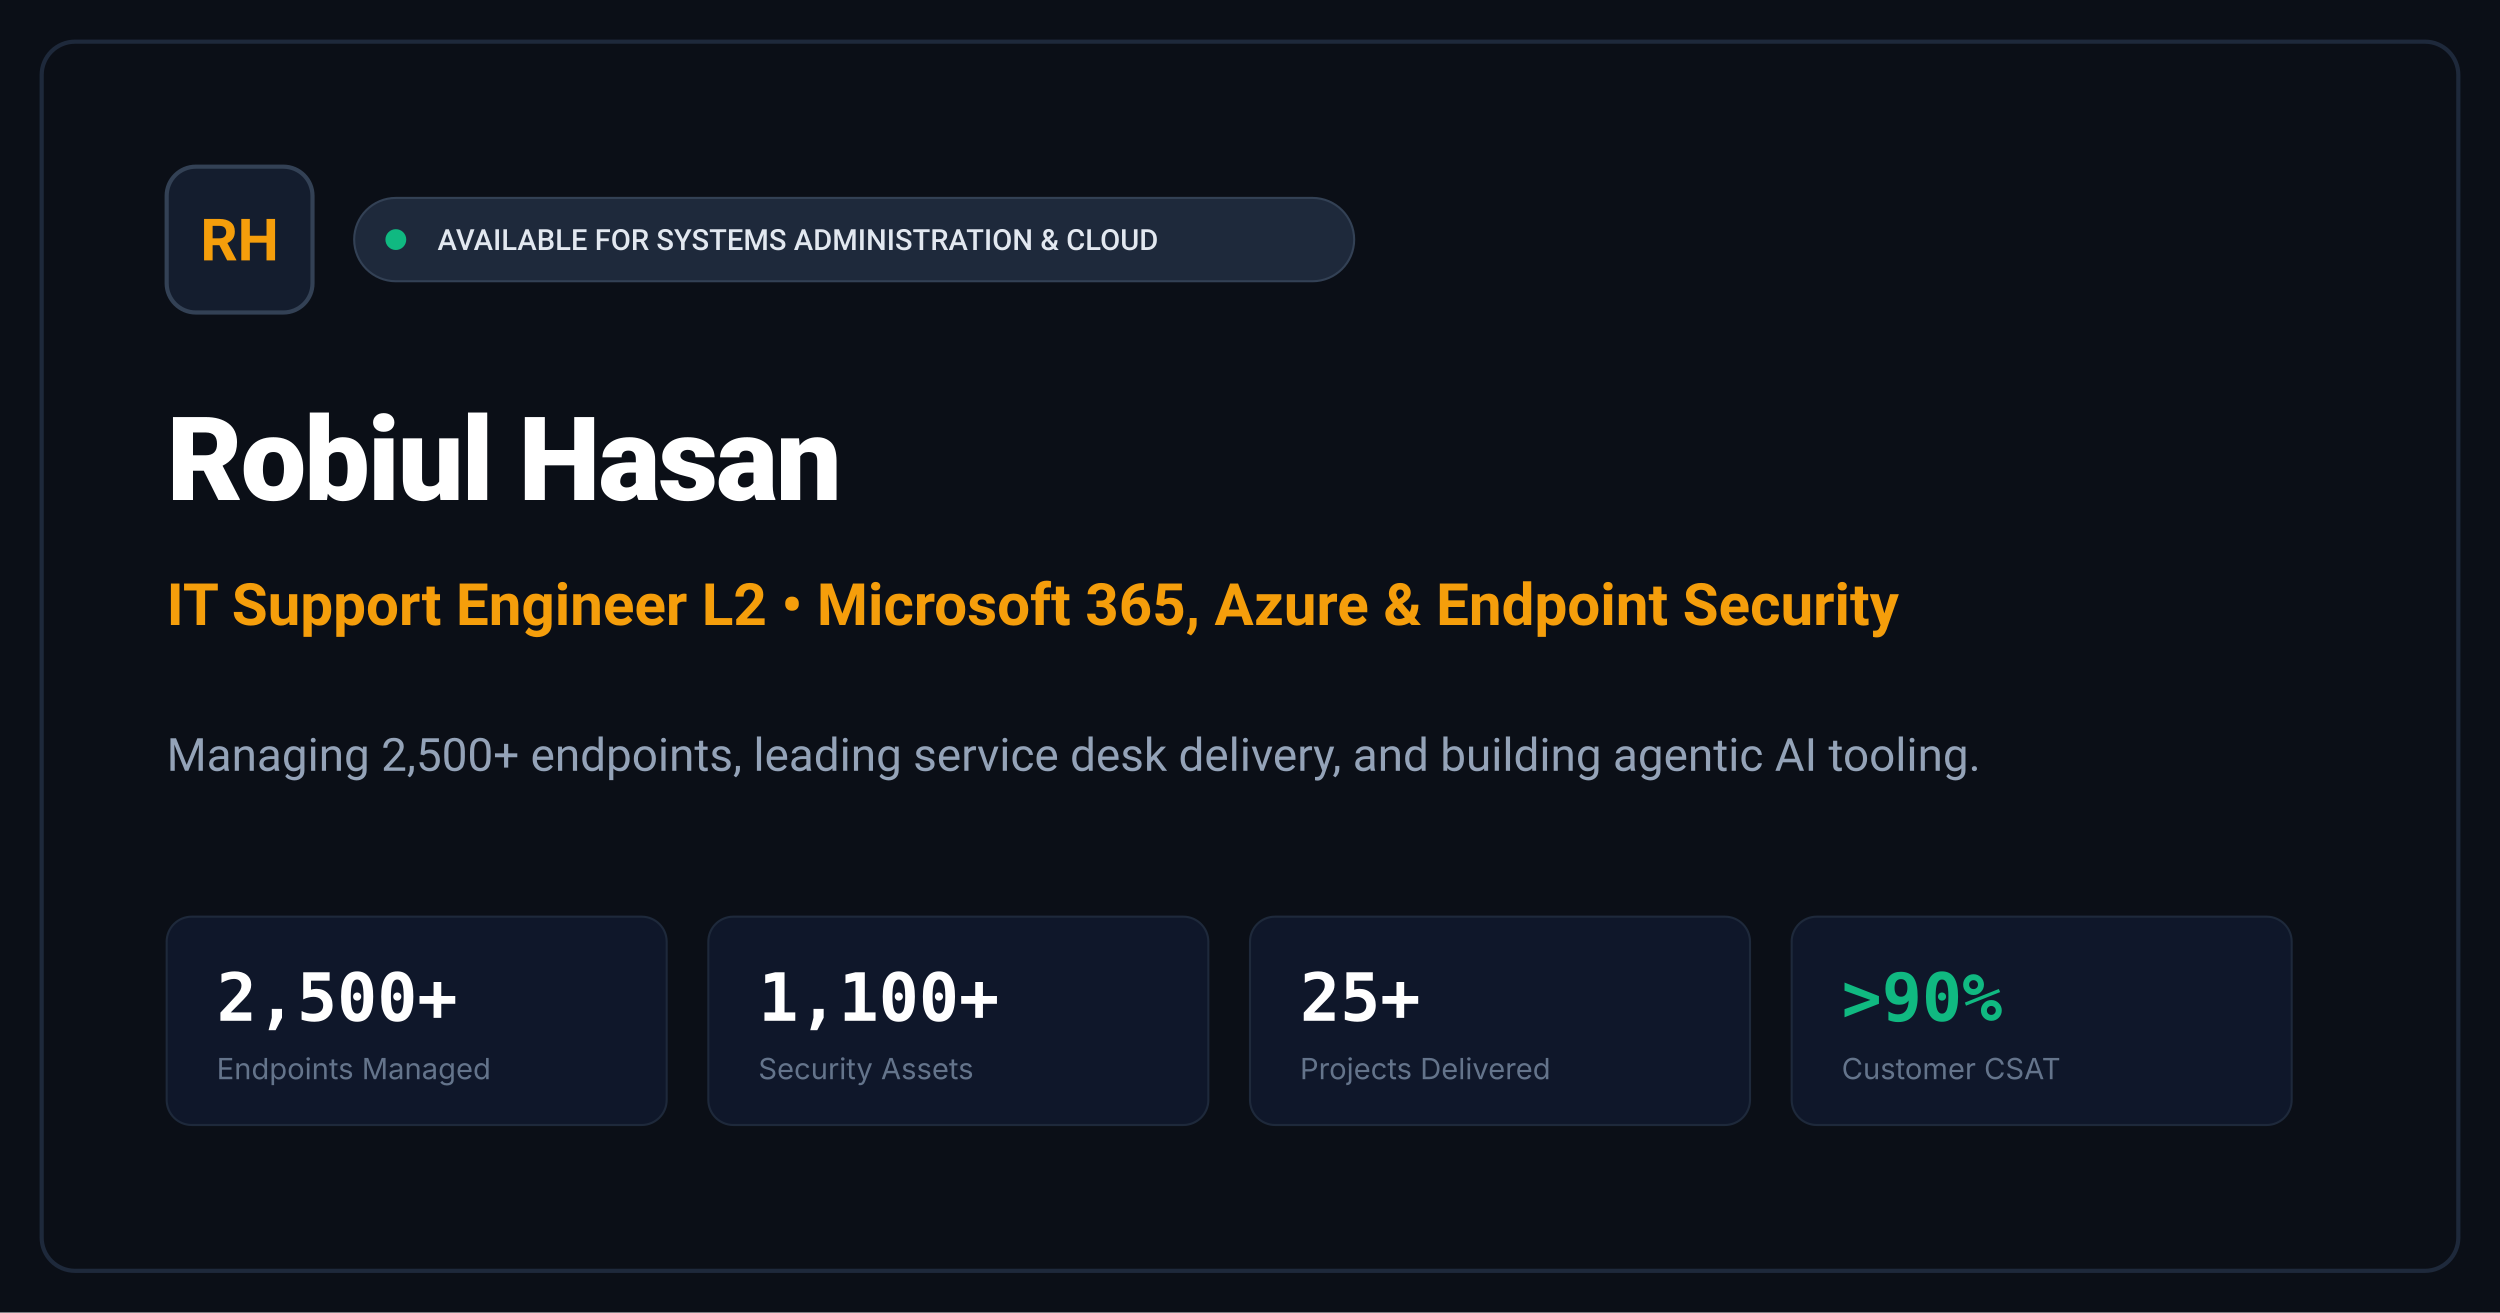
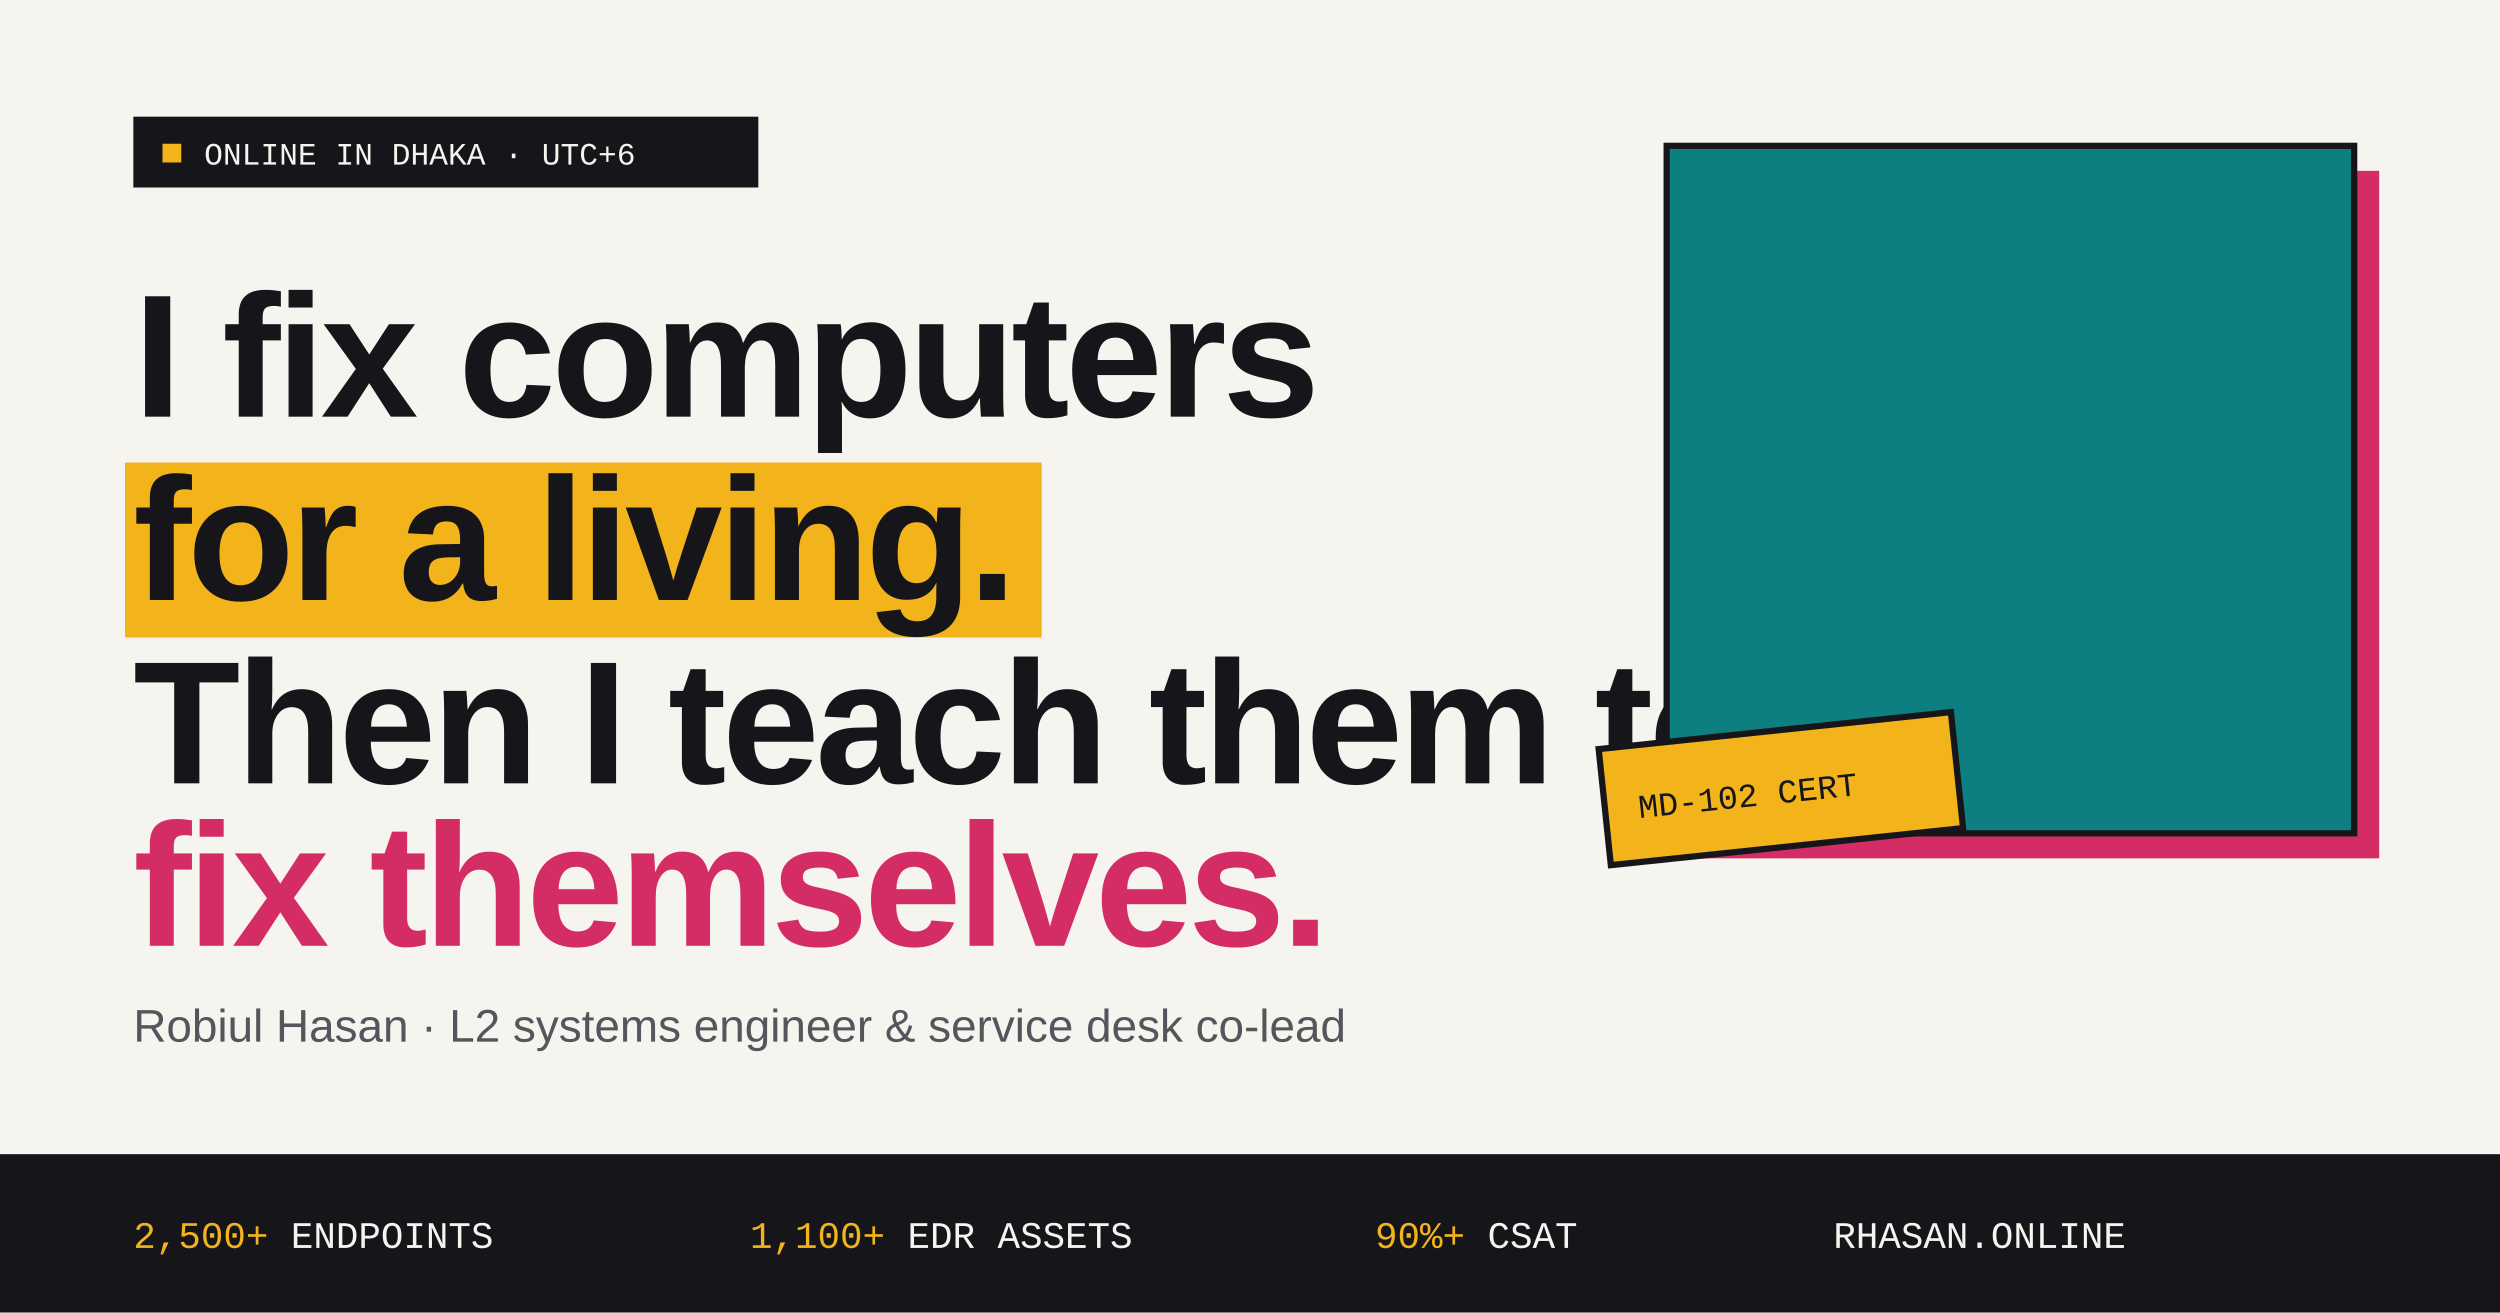
- <svg xmlns="http://www.w3.org/2000/svg" viewBox="0 0 1200 630" width="1200" height="630" fill="none">
-   <rect width="1200" height="630" fill="#0B0F17" />
-   <rect x="20" y="20" width="1160" height="590" rx="16" stroke="#1E293B" stroke-width="2" />
-   <rect x="80" y="80" width="70" height="70" rx="14" fill="#141D2E" stroke="#334155" stroke-width="2" />
-   <text x="115" y="125" fill="#F59E0B" font-family="-apple-system, BlinkMacSystemFont, 'Segoe UI', Roboto, sans-serif" font-size="28" font-weight="bold" text-anchor="middle">RH</text>
-   <rect x="170" y="95" width="480" height="40" rx="20" fill="#1E293B" stroke="#334155" stroke-width="1" />
-   <circle cx="190" cy="115" r="5" fill="#10B981" />
-   <text x="210" y="120" fill="#E2E8F0" font-family="-apple-system, BlinkMacSystemFont, 'Segoe UI', Roboto, sans-serif" font-size="14" font-weight="500">AVAILABLE FOR SYSTEMS ADMINISTRATION &amp; CLOUD</text>
-   <text x="80" y="240" fill="#FFFFFF" font-family="-apple-system, BlinkMacSystemFont, 'Segoe UI', Roboto, sans-serif" font-size="56" font-weight="800" letter-spacing="-1">Robiul Hasan</text>
-   <text x="80" y="300" fill="#F59E0B" font-family="-apple-system, BlinkMacSystemFont, 'Segoe UI', Roboto, sans-serif" font-size="28" font-weight="600">IT Support Engineer L2 • Microsoft 365, Azure &amp; Endpoint Security</text>
-   <text x="80" y="370" fill="#94A3B8" font-family="-apple-system, BlinkMacSystemFont, 'Segoe UI', Roboto, sans-serif" font-size="22" font-weight="400">Managing 2,500+ endpoints, leading service desk delivery, and building agentic AI tooling.</text>
-   <g transform="translate(80, 440)">
-     <rect width="240" height="100" rx="12" fill="#0F172A" stroke="#1E293B" />
-     <text x="24" y="50" fill="#FFFFFF" font-family="monospace" font-size="32" font-weight="bold">2,500+</text>
-     <text x="24" y="78" fill="#64748B" font-family="-apple-system, BlinkMacSystemFont, sans-serif" font-size="14">Endpoints Managed</text>
-     <rect x="260" width="240" height="100" rx="12" fill="#0F172A" stroke="#1E293B" />
-     <text x="284" y="50" fill="#FFFFFF" font-family="monospace" font-size="32" font-weight="bold">1,100+</text>
-     <text x="284" y="78" fill="#64748B" font-family="-apple-system, BlinkMacSystemFont, sans-serif" font-size="14">Security Assets</text>
-     <rect x="520" width="240" height="100" rx="12" fill="#0F172A" stroke="#1E293B" />
-     <text x="544" y="50" fill="#FFFFFF" font-family="monospace" font-size="32" font-weight="bold">25+</text>
-     <text x="544" y="78" fill="#64748B" font-family="-apple-system, BlinkMacSystemFont, sans-serif" font-size="14">Projects Delivered</text>
-     <rect x="780" width="240" height="100" rx="12" fill="#0F172A" stroke="#1E293B" />
-     <text x="804" y="50" fill="#10B981" font-family="monospace" font-size="32" font-weight="bold">&gt;90%</text>
-     <text x="804" y="78" fill="#64748B" font-family="-apple-system, BlinkMacSystemFont, sans-serif" font-size="14">Customer CSAT</text>
+ <svg xmlns="http://www.w3.org/2000/svg" viewBox="0 0 1200 630" width="1200" height="630">
+   <rect width="1200" height="630" fill="#F5F4EF" />
+   <rect x="64" y="56" width="300" height="34" fill="#16161A" />
+   <rect x="78" y="69" width="9" height="9" fill="#F2B31B" />
+   <text x="98" y="79" fill="#F5F4EF" font-family="Silkscreen, 'Courier New', monospace" font-size="15">ONLINE IN DHAKA · UTC+6</text>
+   <g font-family="'Bricolage Grotesque', 'Arial Narrow', Arial, sans-serif" font-weight="800" font-size="84" letter-spacing="-2">
+     <text x="64" y="200" fill="#16161A">I fix computers</text>
+     <rect x="60" y="222" width="440" height="84" fill="#F2B31B" />
+     <text x="64" y="288" fill="#16161A">for a living.</text>
+     <text x="64" y="376" fill="#16161A">Then I teach them to</text>
+     <text x="64" y="454" fill="#D42D65">fix themselves.</text>
+   </g>
+   <text x="64" y="500" fill="#55555C" font-family="'Hanken Grotesk', Arial, sans-serif" font-size="22">Robiul Hasan · L2 systems engineer &amp; service desk co-lead</text>
+   <rect x="812" y="82" width="330" height="330" fill="#D42D65" />
+   <rect x="800" y="70" width="330" height="330" fill="#0E7F80" stroke="#16161A" stroke-width="3" />
+   <g transform="rotate(-6 860 380)">
+     <rect x="770" y="350" width="170" height="56" fill="#F2B31B" stroke="#16161A" stroke-width="3" />
+     <text x="786" y="385" fill="#16161A" font-family="Silkscreen, 'Courier New', monospace" font-size="16">MD-102 CERT</text>
+   </g>
+   <rect x="0" y="554" width="1200" height="76" fill="#16161A" />
+   <g font-family="Silkscreen, 'Courier New', monospace" font-size="18" fill="#F5F4EF">
+     <text x="64" y="599">
+       <tspan fill="#F2B31B">2,500+</tspan> ENDPOINTS</text>
+     <text x="360" y="599">
+       <tspan fill="#F2B31B">1,100+</tspan> EDR ASSETS</text>
+     <text x="660" y="599">
+       <tspan fill="#F2B31B">90%+</tspan> CSAT</text>
+     <text x="880" y="599">RHASAN.ONLINE</text>
  </g>
</svg>
